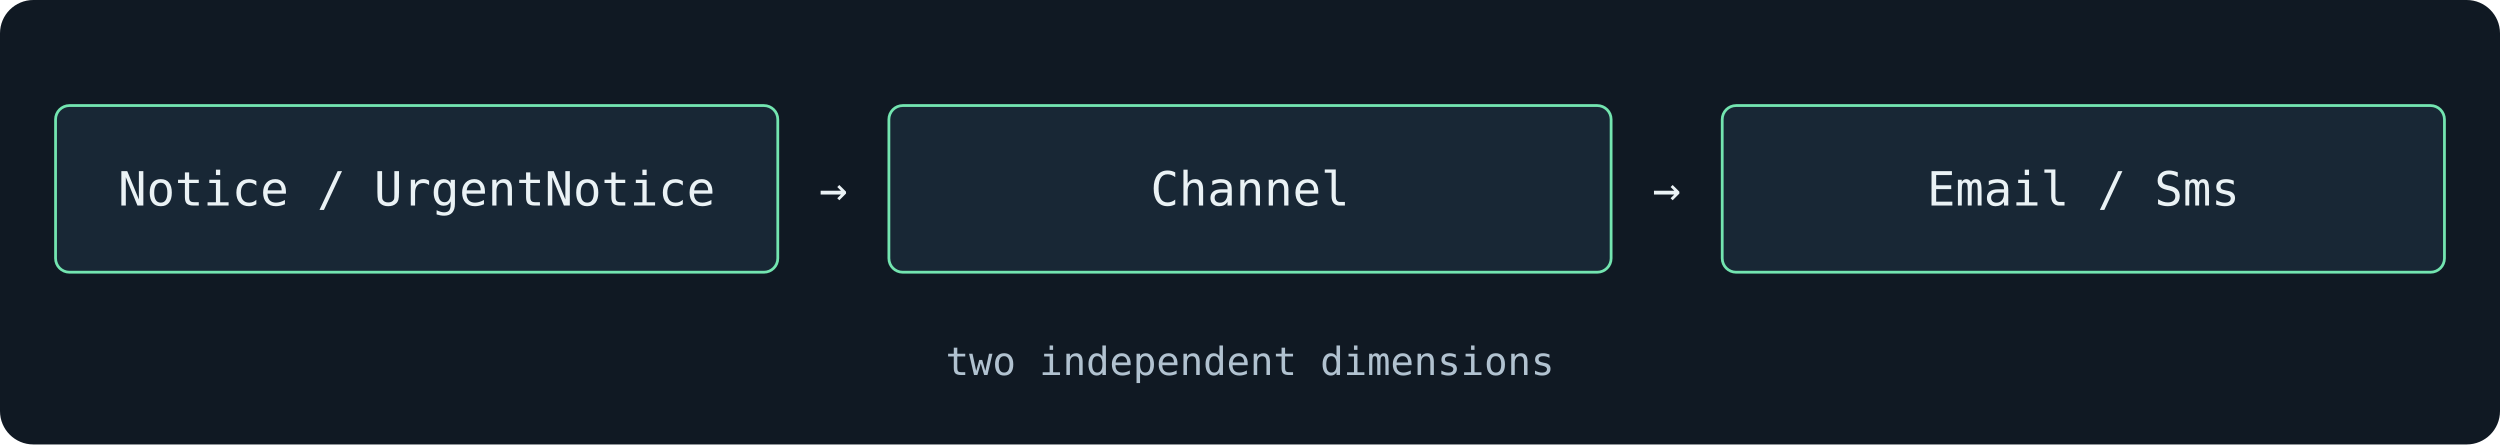
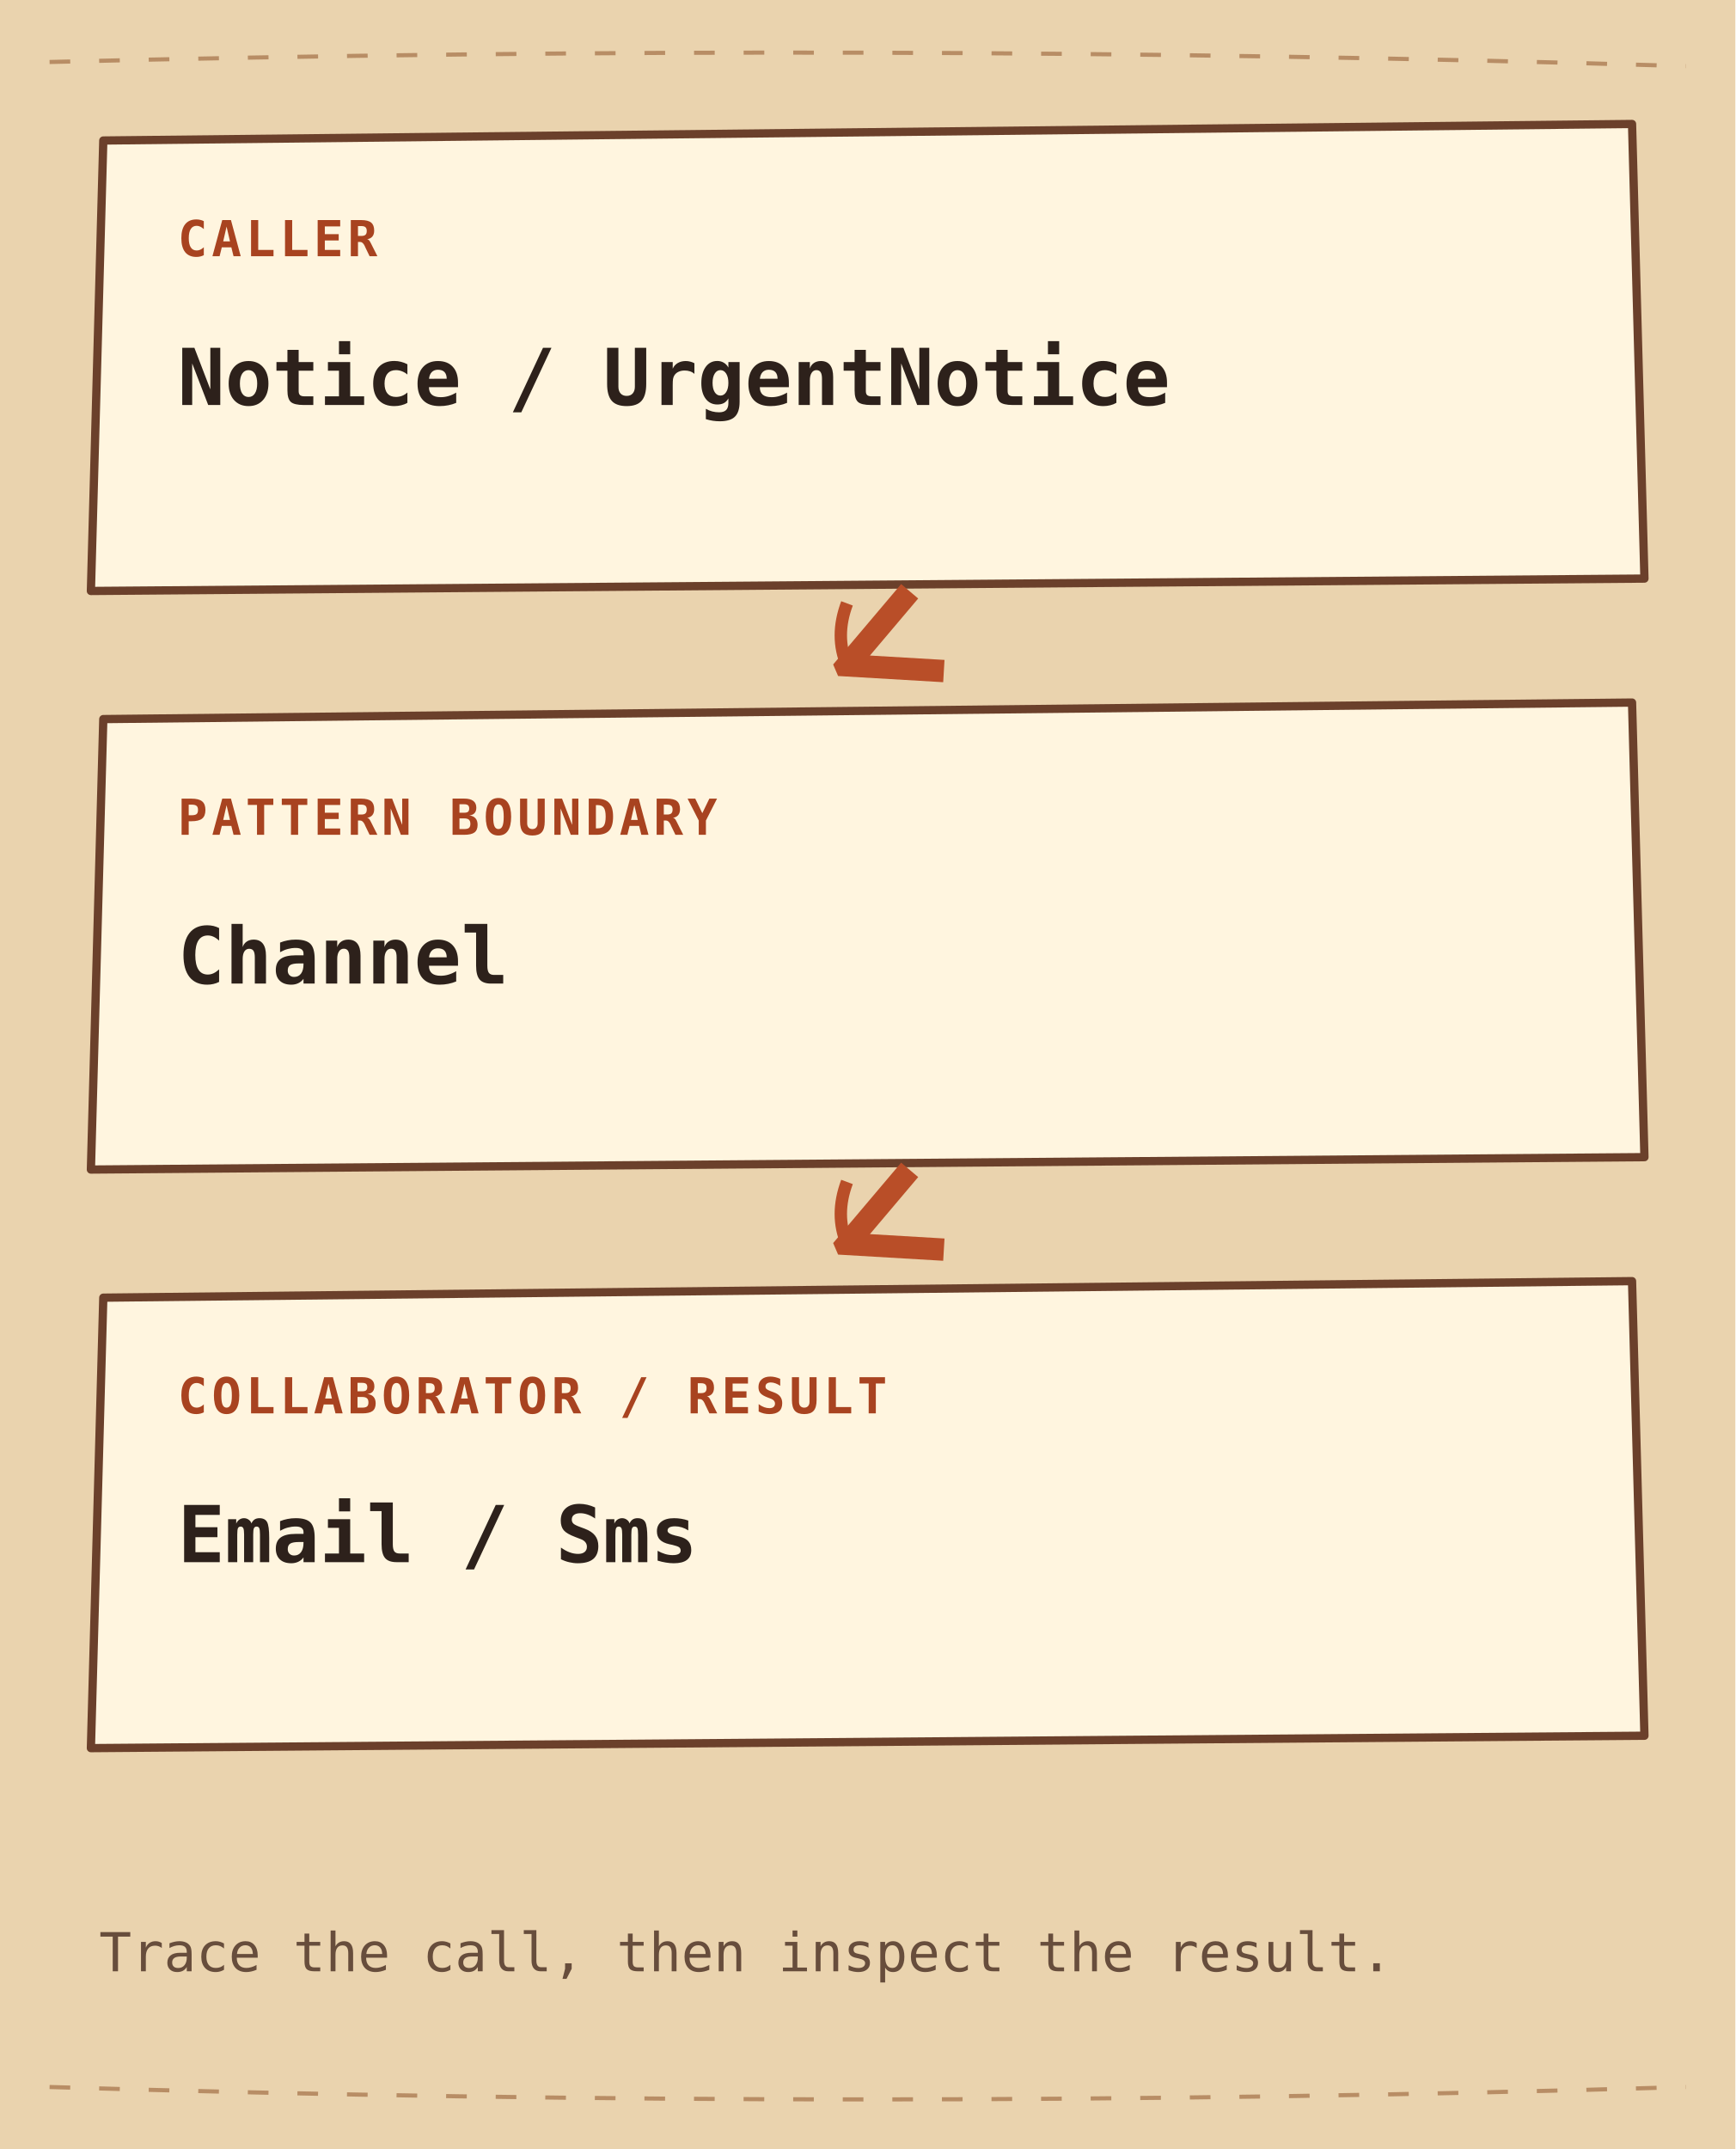
- <svg xmlns="http://www.w3.org/2000/svg" viewBox="0 0 900 160" role="img" aria-labelledby="title desc">
-   <rect width="900" height="160" rx="12" fill="#101923" />
-   <g font-family="monospace" font-size="17" text-anchor="middle" fill="#eaf2f5">
-     <rect x="20" y="38" width="260" height="60" rx="5" fill="#182735" stroke="#73e5b0" />
-     <text x="150" y="74">Notice / UrgentNotice</text>
-     <rect x="320" y="38" width="260" height="60" rx="5" fill="#182735" stroke="#73e5b0" />
-     <text x="450" y="74">Channel</text>
-     <rect x="620" y="38" width="260" height="60" rx="5" fill="#182735" stroke="#73e5b0" />
-     <text x="750" y="74">Email / Sms</text>
-     <text x="300" y="74">→</text>
-     <text x="600" y="74">→</text>
-     <text x="450" y="135" font-size="14" fill="#b1c2d0">two independent dimensions</text>
-   </g>
+ <svg xmlns="http://www.w3.org/2000/svg" viewBox="0 0 420 520" role="img" aria-labelledby="title desc">
+   <defs>
+     <marker id="arrow" markerWidth="9" markerHeight="9" refX="4.5" refY="8" orient="auto">
+       <path d="M1 1 L4.5 8 L8 1" fill="none" stroke="#b94e28" stroke-width="1.8" />
+     </marker>
+   </defs>
+   <style>.role{font:700 12px ui-monospace,monospace;letter-spacing:1px;fill:#a84320}.name{font:600 19px ui-monospace,monospace;fill:#2d211b}.note{font:13px ui-monospace,monospace;fill:#674d3c}</style>
+   <rect width="420" height="520" fill="#ead3ae" />
+   <path d="M12 15 Q210 10 408 16 M12 505 Q210 511 408 505" fill="none" stroke="#b88d65" stroke-width="1" stroke-dasharray="5 7" />
+   <path d="M25 34 L395 30 L398 140 L22 143 Z" fill="#fff5df" stroke="#6b402b" stroke-width="2" stroke-linejoin="round" />
+   <text x="43" y="62" class="role">CALLER</text>
+   <text x="43" y="98" class="name">Notice / UrgentNotice</text>
+   <path d="M205 146 q-3 8 0 15" fill="none" stroke="#b94e28" stroke-width="3" marker-end="url(#arrow)" />
+   <path d="M25 174 L395 170 L398 280 L22 283 Z" fill="#fff5df" stroke="#6b402b" stroke-width="2" stroke-linejoin="round" />
+   <text x="43" y="202" class="role">PATTERN BOUNDARY</text>
+   <text x="43" y="238" class="name">Channel</text>
+   <path d="M205 286 q-3 8 0 15" fill="none" stroke="#b94e28" stroke-width="3" marker-end="url(#arrow)" />
+   <path d="M25 314 L395 310 L398 420 L22 423 Z" fill="#fff5df" stroke="#6b402b" stroke-width="2" stroke-linejoin="round" />
+   <text x="43" y="342" class="role">COLLABORATOR / RESULT</text>
+   <text x="43" y="378" class="name">Email / Sms</text>
+   <text x="24" y="477" class="note">Trace the call, then inspect the result.</text>
</svg>
